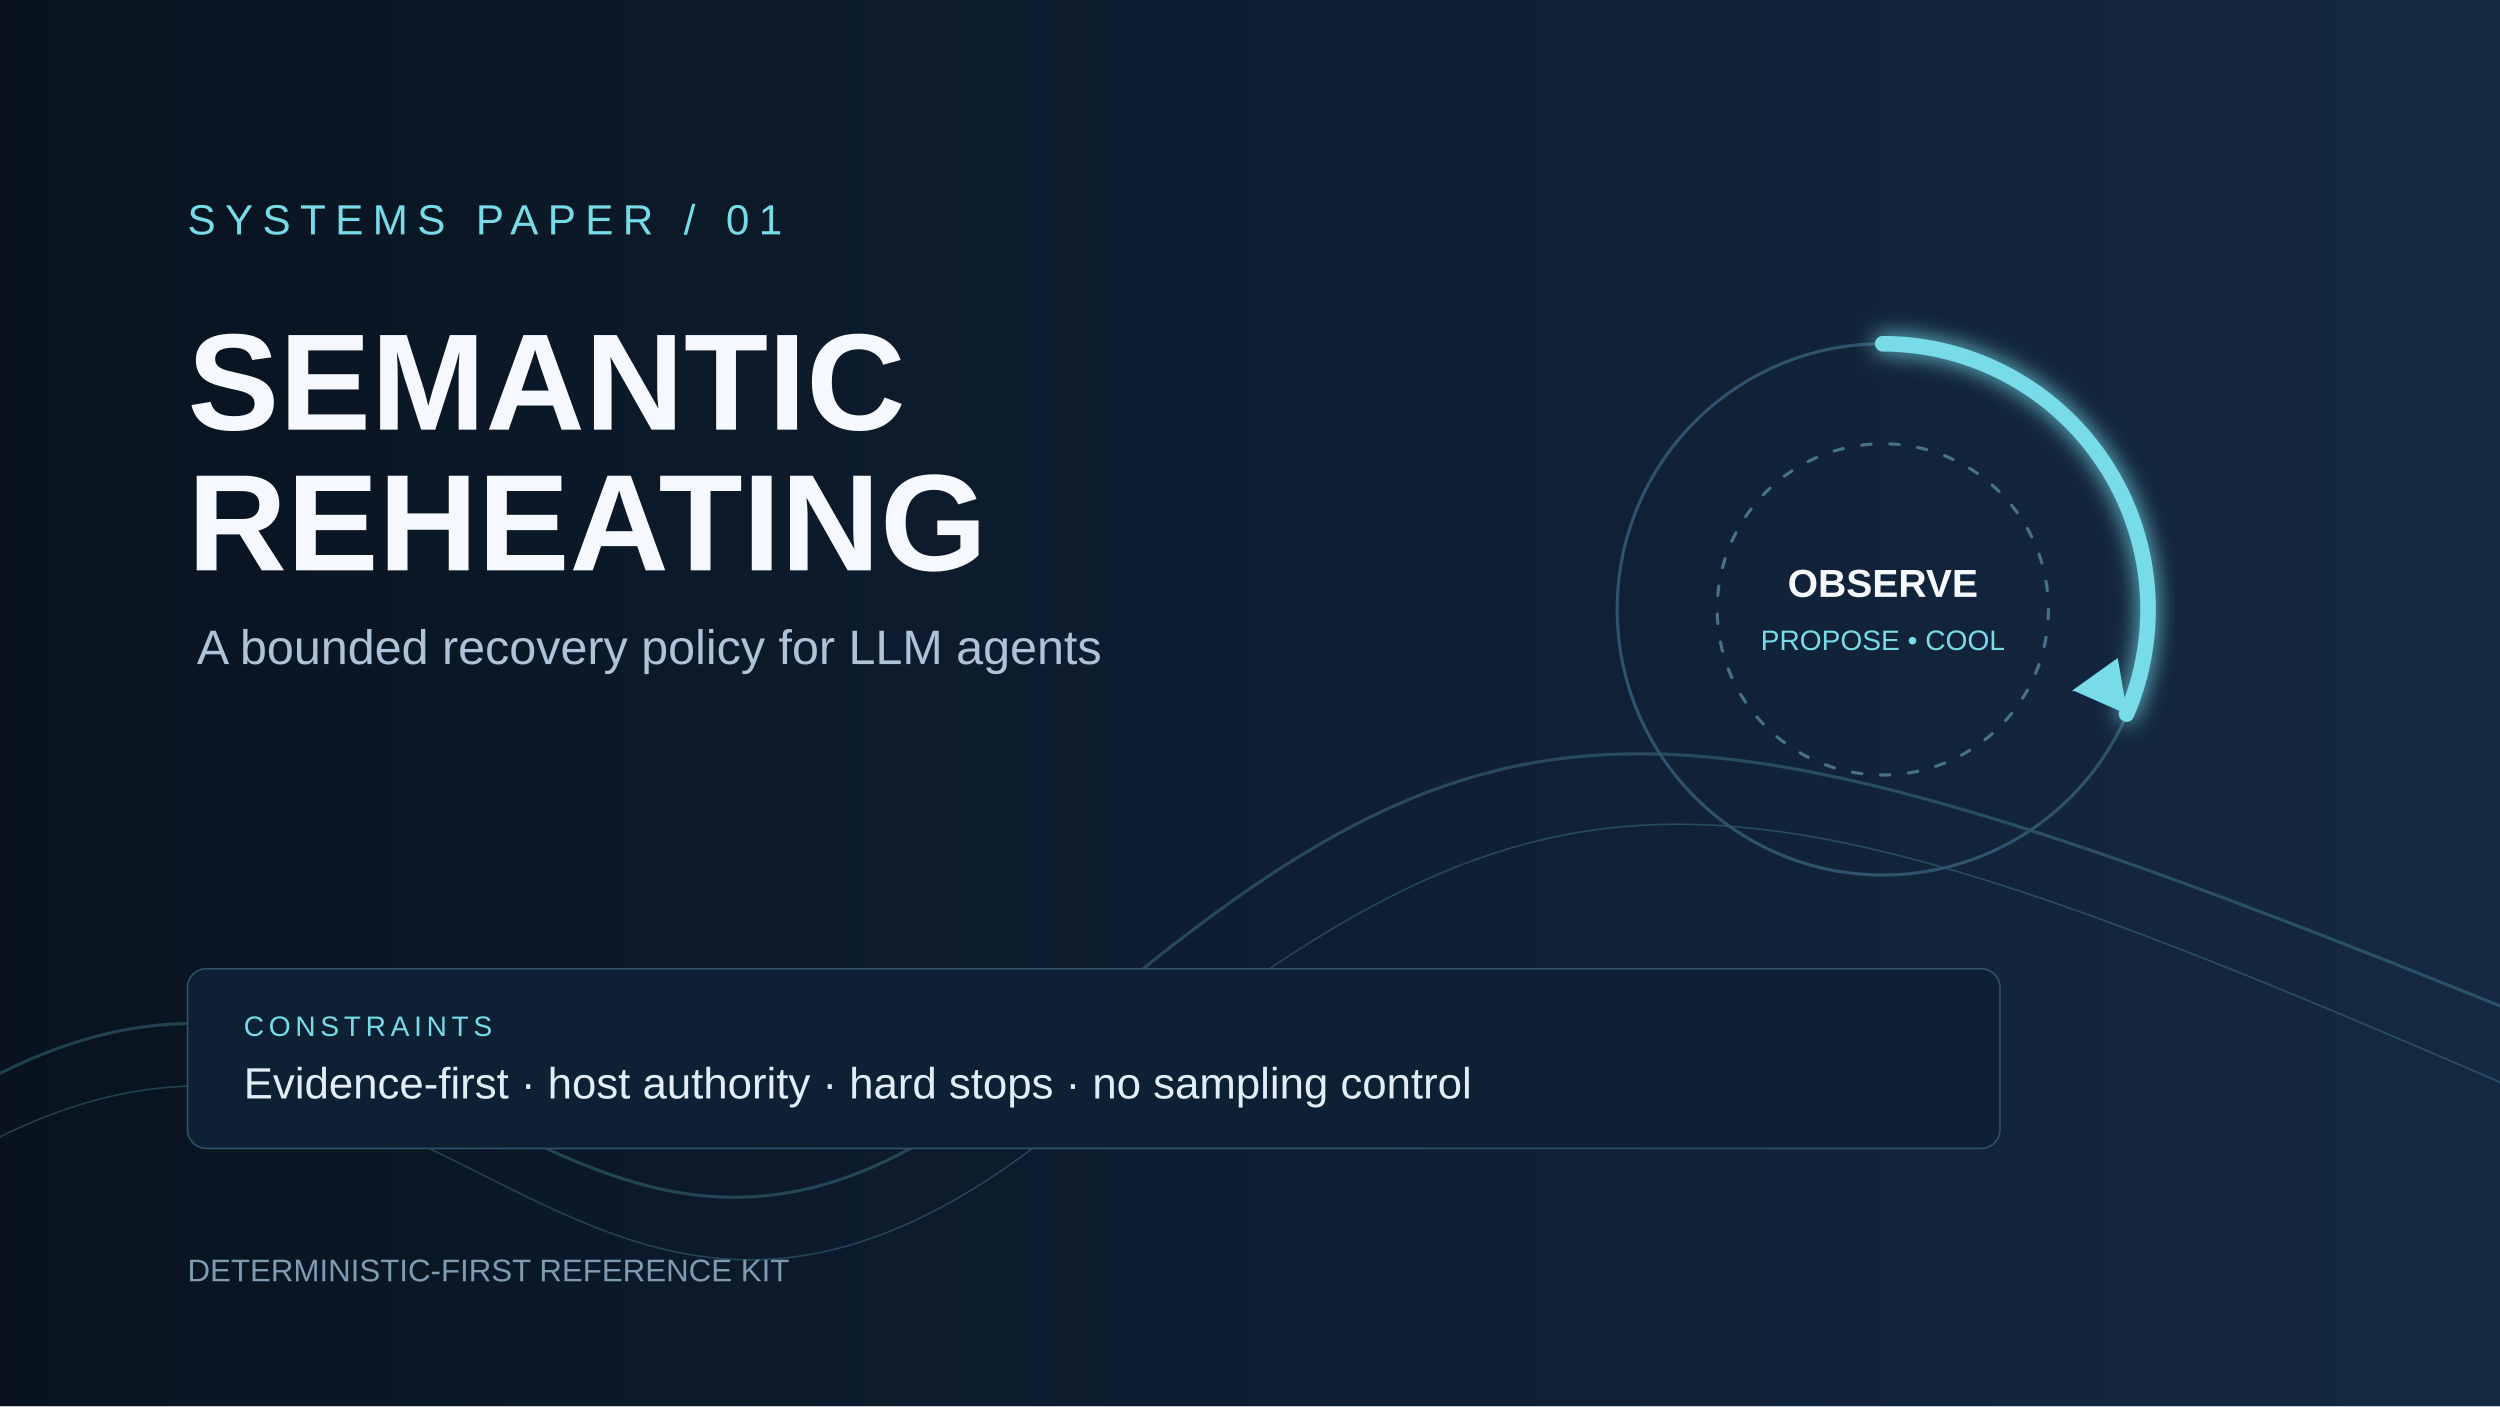
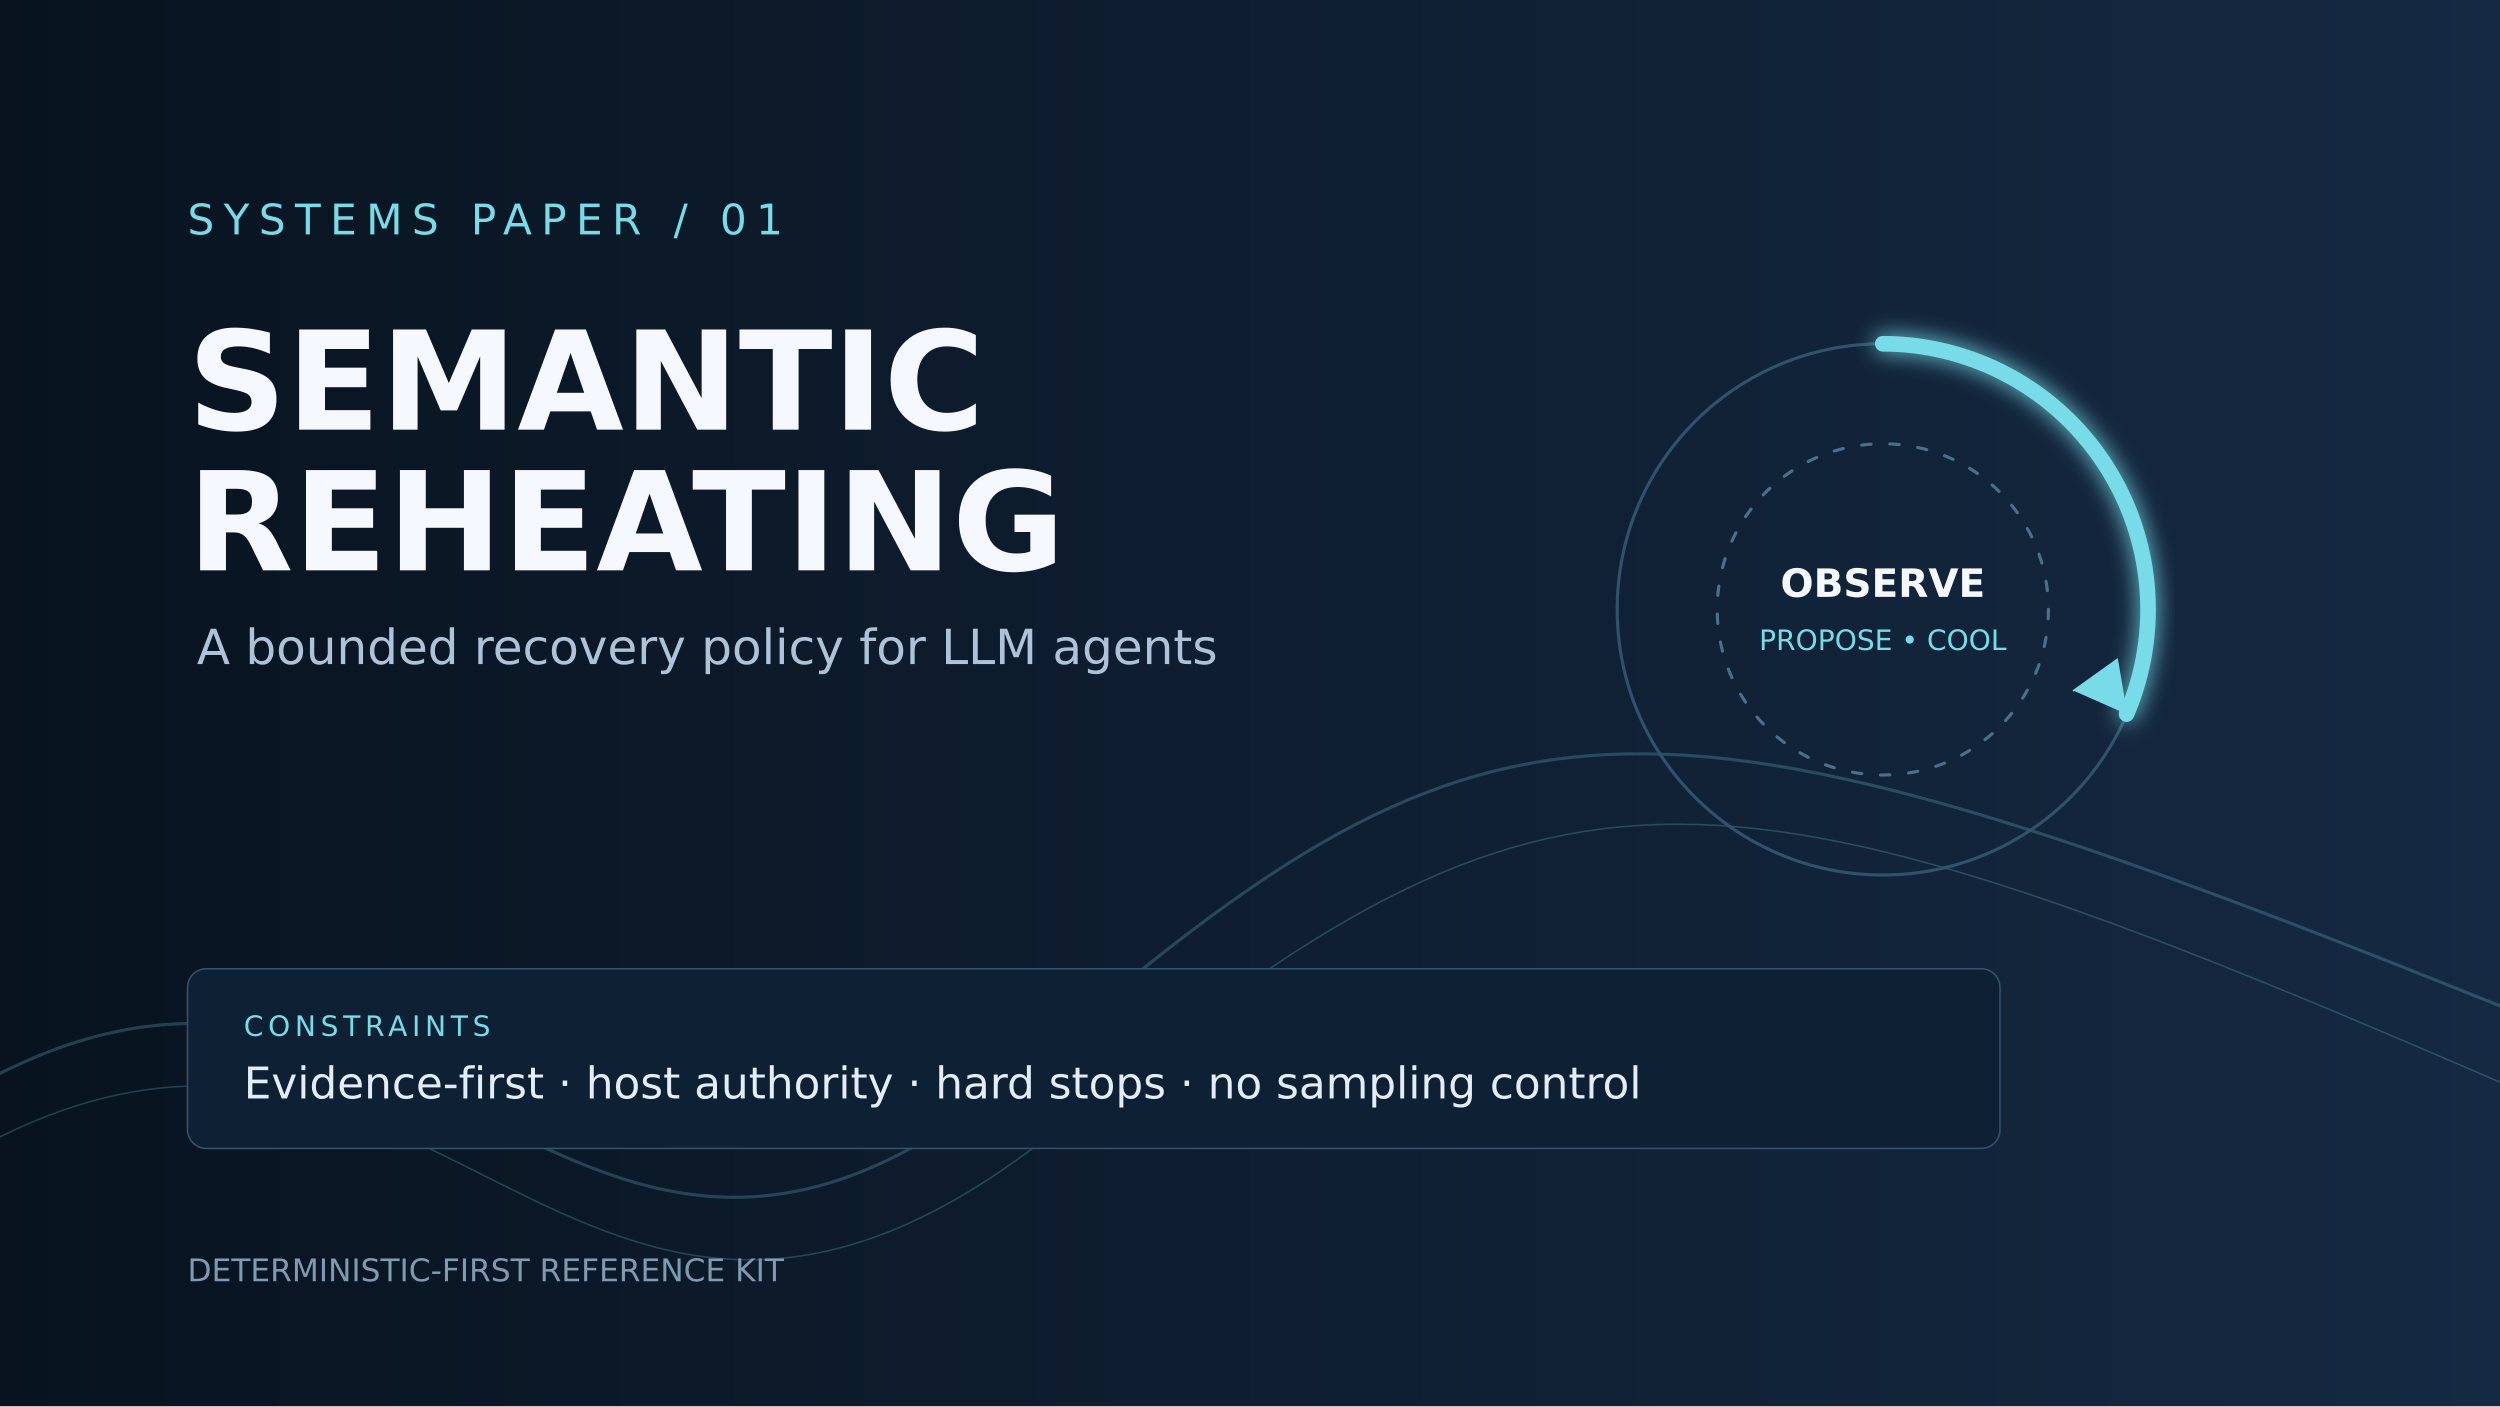
<svg xmlns="http://www.w3.org/2000/svg" width="1600" height="900" viewBox="0 0 1600 900" role="img" aria-labelledby="title desc">
  <defs>
    <linearGradient id="ink" x1="0" x2="1">
      <stop stop-color="#08131f" />
      <stop offset="1" stop-color="#152942" />
    </linearGradient>
    <filter id="glow">
      <feGaussianBlur stdDeviation="7" result="blur" />
      <feMerge>
        <feMergeNode in="blur" />
        <feMergeNode in="SourceGraphic" />
      </feMerge>
    </filter>
  </defs>
  <rect width="1600" height="900" fill="url(#ink)" />
  <g opacity=".23" stroke="#78dce8" fill="none">
    <path d="M-40 710 C270 510 360 940 660 680 S1050 420 1640 660" stroke-width="2" />
    <path d="M-40 750 C280 550 360 980 680 720 S1090 470 1640 710" stroke-width="1" />
  </g>
-   <g font-family="Arial, Helvetica, sans-serif">
+   <g font-family="DejaVu Sans">
    <text x="120" y="150" fill="#78dce8" font-size="27" letter-spacing="6">SYSTEMS PAPER / 01</text>
    <text x="120" y="275" fill="#f5f8ff" font-size="88" font-weight="700">SEMANTIC</text>
    <text x="120" y="365" fill="#f5f8ff" font-size="88" font-weight="700">REHEATING</text>
    <text x="126" y="425" fill="#aec3d8" font-size="31">A bounded recovery policy for LLM agents</text>
  </g>
  <g transform="translate(995 180)" fill="none" stroke-linecap="round">
    <circle cx="210" cy="210" r="170" stroke="#2f536c" stroke-width="2" />
    <path d="M210 40 A170 170 0 0 1 366 277" stroke="#78dce8" stroke-width="10" filter="url(#glow)" />
    <path d="M366 277 l-6 -35 l-28 20" fill="#78dce8" stroke="#78dce8" />
    <circle cx="210" cy="210" r="106" stroke="#47728a" stroke-width="2" stroke-dasharray="6 12" />
-     <text x="210" y="202" text-anchor="middle" fill="#f5f8ff" stroke="none" font-family="Arial, Helvetica, sans-serif" font-size="25" font-weight="bold">OBSERVE</text>
-     <text x="210" y="236" text-anchor="middle" fill="#78dce8" stroke="none" font-family="Arial, Helvetica, sans-serif" font-size="18">PROPOSE • COOL</text>
+     <text x="210" y="202" text-anchor="middle" fill="#f5f8ff" stroke="none" font-family="DejaVu Sans" font-size="25" font-weight="bold">OBSERVE</text>
+     <text x="210" y="236" text-anchor="middle" fill="#78dce8" stroke="none" font-family="DejaVu Sans" font-size="18">PROPOSE • COOL</text>
  </g>
  <g transform="translate(120 620)">
    <rect width="1160" height="115" rx="12" fill="#0e2134" stroke="#31536b" />
-     <g font-family="Arial, Helvetica, sans-serif">
+     <g font-family="DejaVu Sans">
      <text x="36" y="43" fill="#78dce8" font-size="18" letter-spacing="3">CONSTRAINTS</text>
      <text x="36" y="83" fill="#e3edf8" font-size="28">Evidence-first · host authority · hard stops · no sampling control</text>
    </g>
  </g>
-   <text x="120" y="820" fill="#7f9bb2" font-family="Arial, Helvetica, sans-serif" font-size="20">DETERMINISTIC-FIRST REFERENCE KIT</text>
+   <text x="120" y="820" fill="#7f9bb2" font-family="DejaVu Sans" font-size="20">DETERMINISTIC-FIRST REFERENCE KIT</text>
</svg>
